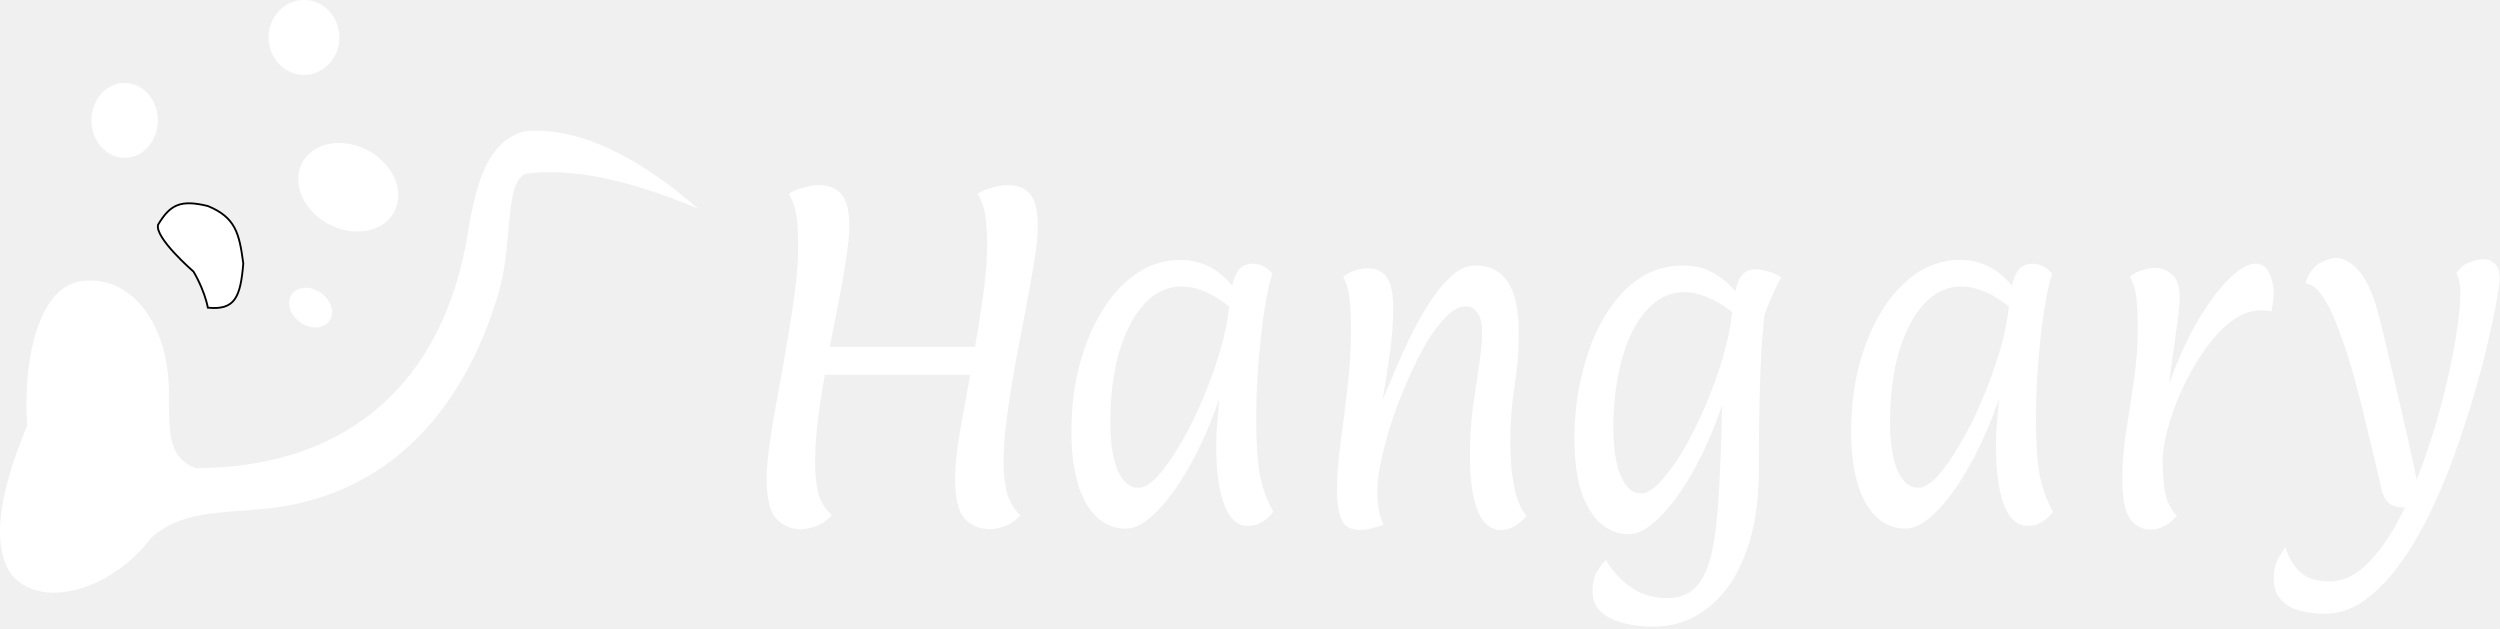
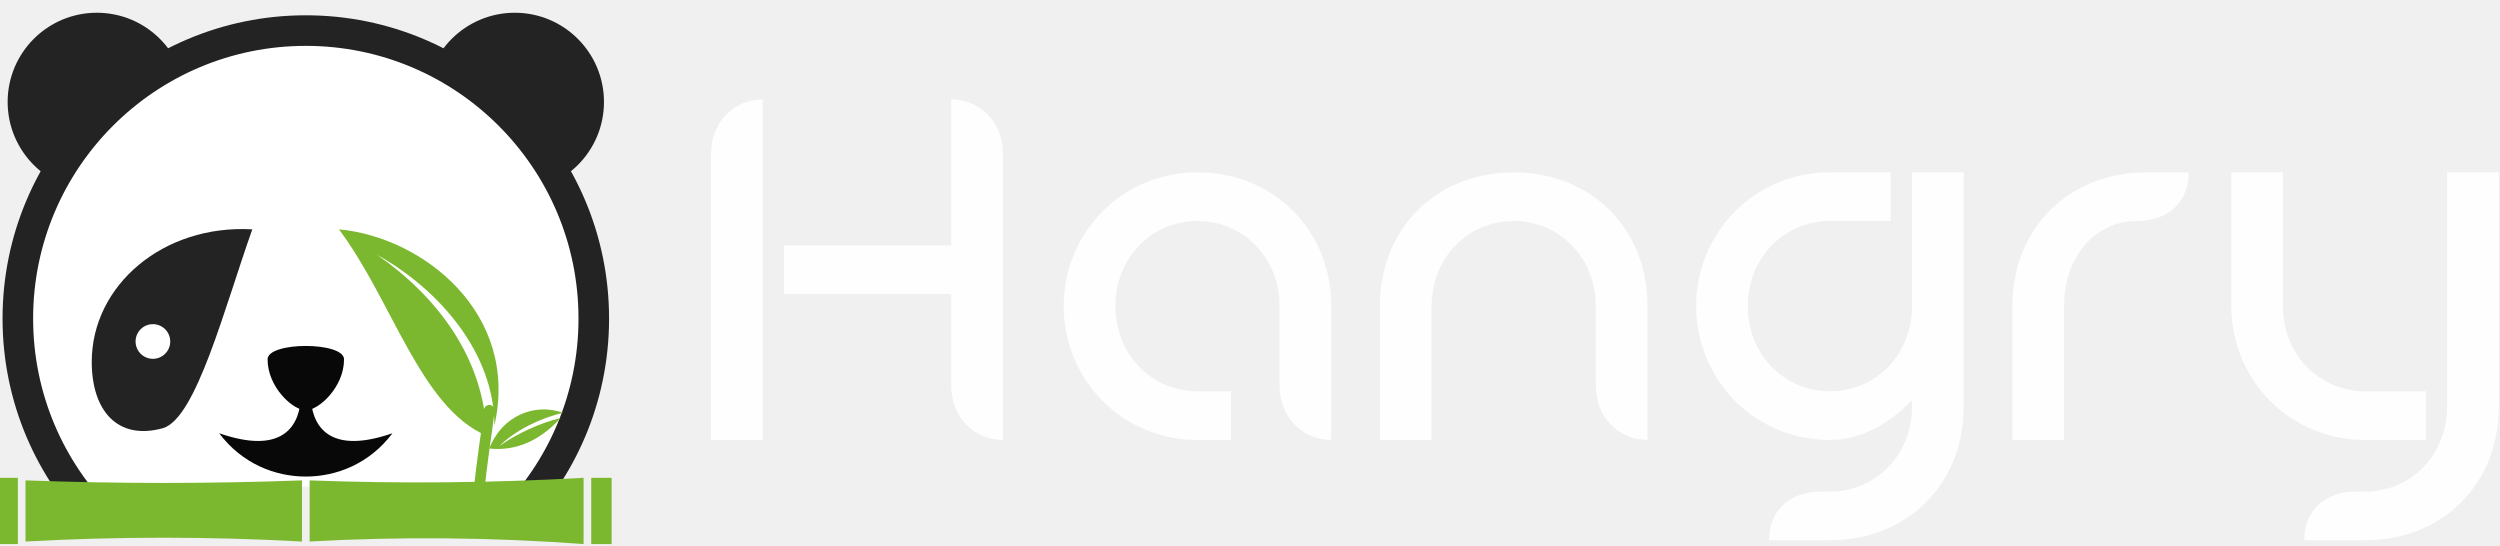
- <svg xmlns="http://www.w3.org/2000/svg" width="1337" height="336" viewBox="0 0 1337 336" fill="none">
-   <path d="M1243.33 328.218C1239.11 328.218 1234.88 327.738 1230.66 326.777C1226.43 325.816 1222.93 323.895 1220.16 321.013C1217.39 318.268 1216 314.288 1216 309.073C1216 304.956 1216.79 301.524 1218.38 298.78C1219.83 296.035 1221.15 293.976 1222.34 292.604C1224.05 298.505 1226.76 303.034 1230.46 306.191C1234.02 309.347 1239.17 310.926 1245.91 310.926C1253.56 310.926 1260.76 307.289 1267.49 300.015C1274.36 292.741 1280.57 283.203 1286.11 271.4C1282.02 271.4 1279.11 270.576 1277.4 268.929C1275.68 267.282 1274.49 265.087 1273.83 262.342C1271.59 252.598 1269.21 242.579 1266.7 232.286C1264.32 221.992 1261.82 212.042 1259.18 202.435C1256.53 192.828 1253.76 184.251 1250.86 176.702C1248.08 169.017 1245.18 162.978 1242.14 158.586C1239.11 154.057 1236 151.724 1232.83 151.587C1234.55 146.372 1237.06 142.803 1240.36 140.882C1243.79 138.961 1246.7 138 1249.07 138C1252.51 138 1256.01 139.578 1259.57 142.735C1263.14 145.891 1266.37 151.381 1269.28 159.204C1270.2 161.537 1271.32 165.38 1272.64 170.732C1274.1 176.085 1275.61 182.329 1277.2 189.466C1278.91 196.465 1280.7 203.945 1282.55 211.905C1284.39 219.865 1286.18 227.688 1287.89 235.374C1289.61 243.059 1291.13 250.127 1292.45 256.578C1296.15 247.108 1299.45 237.501 1302.35 227.757C1305.26 218.012 1307.7 208.611 1309.68 199.553C1311.66 190.495 1313.18 182.261 1314.23 174.85C1315.29 167.301 1315.82 161.057 1315.82 156.116C1315.82 152.136 1315.09 148.842 1313.64 146.235C1315.49 143.215 1317.87 141.225 1320.77 140.264C1323.67 139.167 1325.99 138.618 1327.7 138.618C1330.47 138.618 1332.65 139.441 1334.24 141.088C1335.95 142.598 1336.81 145.274 1336.81 149.117C1336.81 150.901 1336.28 154.812 1335.23 160.851C1334.17 166.89 1332.59 174.369 1330.47 183.29C1328.49 192.074 1325.92 201.749 1322.75 212.317C1319.71 222.747 1316.21 233.384 1312.25 244.226C1308.29 255.068 1303.87 265.498 1298.98 275.517C1294.1 285.536 1288.75 294.456 1282.94 302.279C1277.13 310.239 1270.93 316.553 1264.32 321.219C1257.72 325.885 1250.73 328.218 1243.33 328.218Z" fill="white" />
-   <path d="M1150.45 283.252C1145.83 283.252 1142.06 281.33 1139.16 277.488C1136.39 273.645 1135 266.508 1135 256.078C1135 247.98 1135.66 239.609 1136.98 230.962C1138.43 222.316 1139.82 213.327 1141.14 203.994C1142.59 194.662 1143.32 184.849 1143.32 174.556C1143.32 170.164 1143.12 165.635 1142.72 160.969C1142.33 156.165 1141.14 151.842 1139.16 147.999C1140.61 146.49 1142.72 145.323 1145.5 144.5C1148.27 143.676 1150.58 143.264 1152.43 143.264C1155.86 143.264 1158.9 144.431 1161.54 146.764C1164.31 149.097 1165.7 153.146 1165.7 158.91C1165.7 162.89 1165.04 169.135 1163.72 177.644C1162.53 186.153 1161.27 195.417 1159.95 205.435C1164.97 191.574 1170.39 179.84 1176.19 170.233C1182 160.626 1187.55 153.352 1192.83 148.411C1198.11 143.47 1202.54 141 1206.1 141C1208.61 141 1210.59 141.892 1212.04 143.676C1213.49 145.46 1214.48 147.519 1215.01 149.852C1215.67 152.185 1216 154.313 1216 156.234C1216 157.881 1215.87 159.665 1215.61 161.586C1215.34 163.508 1215.08 165.155 1214.82 166.527C1212.83 166.115 1210.99 165.91 1209.27 165.91C1203.86 165.91 1198.51 167.9 1193.23 171.88C1188.08 175.86 1183.26 181.075 1178.77 187.525C1174.41 193.838 1170.52 200.632 1167.08 207.906C1163.78 215.18 1161.21 222.248 1159.36 229.11C1157.51 235.835 1156.59 241.461 1156.59 245.99C1156.59 252.166 1156.98 257.793 1157.78 262.871C1158.7 267.812 1160.81 272.135 1164.11 275.841C1161.61 278.86 1159.1 280.85 1156.59 281.811C1154.08 282.771 1152.03 283.252 1150.45 283.252Z" fill="white" />
-   <path d="M1019.11 282.693C1010.14 282.693 1003.01 278.095 997.724 268.9C992.575 259.705 990 247.078 990 231.021C990 218.12 991.452 206.112 994.357 194.995C997.394 183.741 1001.55 173.928 1006.83 165.556C1012.12 157.185 1018.26 150.666 1025.25 145.999C1032.25 141.333 1039.84 139 1048.03 139C1059.25 139 1068.56 143.598 1075.95 152.793C1077.01 148.538 1078.33 145.519 1079.92 143.735C1081.63 141.951 1083.94 141.059 1086.85 141.059C1090.94 141.059 1094.51 142.843 1097.54 146.411C1096.35 149.705 1095.23 154.303 1094.18 160.204C1093.12 165.968 1092.2 172.487 1091.4 179.761C1090.61 186.898 1089.95 194.377 1089.42 202.2C1089.03 209.886 1088.83 217.297 1088.83 224.433C1088.83 236.785 1089.49 246.667 1090.81 254.078C1092.26 261.352 1094.64 267.871 1097.94 273.635C1094.11 278.713 1089.62 281.252 1084.47 281.252C1078.93 281.252 1074.7 277.546 1071.8 270.135C1068.89 262.724 1067.44 251.951 1067.44 237.815C1067.44 235.756 1067.5 233.286 1067.64 230.403C1067.9 227.384 1068.16 224.365 1068.43 221.345C1068.69 218.189 1068.89 215.513 1069.02 213.317C1064.53 226.492 1059.32 238.364 1053.38 248.931C1047.57 259.362 1041.63 267.596 1035.55 273.635C1029.61 279.673 1024.13 282.693 1019.11 282.693ZM1025.85 260.871C1028.88 260.871 1032.32 258.813 1036.15 254.695C1039.98 250.441 1043.94 244.814 1048.03 237.815C1052.25 230.815 1056.15 223.061 1059.71 214.552C1063.41 206.043 1066.58 197.397 1069.22 188.613C1071.86 179.83 1073.58 171.595 1074.37 163.909C1065.39 156.773 1056.88 153.205 1048.82 153.205C1041.43 153.205 1034.83 156.293 1029.02 162.468C1023.34 168.644 1018.85 177.222 1015.55 188.201C1012.38 199.044 1010.8 211.601 1010.8 225.874C1010.8 236.717 1012.12 245.294 1014.76 251.607C1017.53 257.783 1021.23 260.871 1025.85 260.871Z" fill="white" />
-   <path d="M883.789 335.1C880.488 335.1 876.989 334.826 873.292 334.277C869.595 333.728 866.096 332.767 862.795 331.394C859.495 330.022 856.788 328.101 854.675 325.63C852.695 323.16 851.705 319.935 851.705 315.955C851.705 311.837 852.497 308.406 854.081 305.662C855.798 302.917 857.382 300.858 858.834 299.486C862.267 305.387 866.756 310.259 872.302 314.102C877.847 317.945 884.251 319.866 891.513 319.866C898.115 319.866 903.264 317.876 906.961 313.896C910.79 309.916 913.629 303.74 915.477 295.368C917.326 287.134 918.58 276.498 919.24 263.46C920.033 250.421 920.627 234.776 921.023 216.523C916.402 230.11 911.12 242.118 905.179 252.549C899.369 262.842 893.428 270.939 887.354 276.841C881.412 282.742 875.999 285.693 871.114 285.693C865.964 285.693 861.145 283.977 856.656 280.546C852.299 276.978 848.734 271.42 845.961 263.871C843.32 256.186 842 246.236 842 234.021C842 225.786 842.726 217.346 844.179 208.7C845.763 200.054 848.074 191.75 851.11 183.79C854.147 175.83 857.976 168.762 862.597 162.586C867.219 156.273 872.632 151.264 878.838 147.558C885.175 143.853 892.239 142 900.029 142C906.235 142 911.648 143.304 916.27 145.911C920.891 148.519 924.786 151.813 927.955 155.793C929.011 151.264 930.397 148.176 932.114 146.529C933.83 144.882 936.075 144.059 938.848 144.059C941.092 144.059 943.469 144.47 945.977 145.294C948.618 145.98 950.797 147.009 952.513 148.382C951.193 150.852 949.74 153.803 948.156 157.234C946.572 160.665 945.053 164.371 943.601 168.351C943.073 173.428 942.544 179.604 942.016 186.878C941.62 194.152 941.29 203.073 941.026 213.641C940.762 224.071 940.63 236.766 940.63 251.725C940.63 268.743 938.253 283.497 933.5 295.986C928.879 308.475 922.277 318.082 913.695 324.807C905.245 331.669 895.276 335.1 883.789 335.1ZM877.847 263.871C880.752 263.871 884.119 261.813 887.948 257.695C891.909 253.441 895.936 247.882 900.029 241.02C904.122 234.021 908.017 226.267 911.714 217.758C915.411 209.249 918.58 200.602 921.221 191.819C923.862 182.898 925.578 174.595 926.37 166.909C921.617 163.204 917.128 160.528 912.903 158.881C908.678 157.097 904.65 156.205 900.821 156.205C894.88 156.205 889.532 158.126 884.779 161.969C880.026 165.812 875.999 171.095 872.698 177.82C869.529 184.408 867.087 192.093 865.37 200.877C863.654 209.66 862.795 218.993 862.795 228.874C862.795 235.325 863.324 241.226 864.38 246.579C865.436 251.794 867.087 255.98 869.331 259.136C871.576 262.293 874.415 263.871 877.847 263.871Z" fill="white" />
-   <path d="M727.675 283.428C722.394 283.428 718.961 281.507 717.377 277.664C715.792 273.821 715 268.881 715 262.842C715 255.568 715.594 247.265 716.782 237.932C718.103 228.6 719.357 218.65 720.545 208.082C721.866 197.377 722.526 186.604 722.526 175.762C722.526 170.821 722.328 166.017 721.932 161.351C721.536 156.548 720.347 152.156 718.367 148.176C719.819 146.666 721.866 145.5 724.507 144.676C727.279 143.853 729.59 143.441 731.438 143.441C735.928 143.441 739.294 145.019 741.539 148.176C743.916 151.332 745.104 156.959 745.104 165.057C745.104 172.056 744.51 179.948 743.322 188.731C742.133 197.515 740.813 205.955 739.36 214.052C742.793 205.818 746.358 197.446 750.055 188.937C753.884 180.428 757.911 172.674 762.137 165.674C766.362 158.538 770.719 152.842 775.208 148.588C779.697 144.196 784.318 142 789.072 142C804.52 142 812.244 153.871 812.244 177.614C812.244 187.77 811.452 197.652 809.867 207.259C808.415 216.728 807.689 226.541 807.689 236.697C807.689 240.677 807.887 245.206 808.283 250.284C808.811 255.362 809.669 260.234 810.858 264.901C812.178 269.43 814.026 273.135 816.403 276.017C814.026 278.625 811.65 280.546 809.273 281.781C807.029 282.879 804.784 283.428 802.539 283.428C797.126 283.428 793.033 279.997 790.26 273.135C787.487 266.136 786.101 256.254 786.101 243.491C786.101 234.707 786.629 226.198 787.685 217.964C788.874 209.592 789.996 201.975 791.052 195.113C792.109 188.113 792.637 182.281 792.637 177.614C792.637 173.223 791.844 169.86 790.26 167.527C788.676 165.057 786.431 163.822 783.526 163.822C780.489 163.822 777.189 165.606 773.624 169.174C770.059 172.605 766.494 177.271 762.929 183.173C759.496 189.074 756.195 195.662 753.026 202.936C749.857 210.072 747.019 217.346 744.51 224.757C742.133 232.168 740.219 239.168 738.766 245.755C737.314 252.206 736.588 257.764 736.588 262.43C736.588 266.685 736.918 270.459 737.578 273.753C738.37 277.047 739.162 279.311 739.955 280.546C737.446 281.507 735.201 282.193 733.221 282.605C731.24 283.154 729.392 283.428 727.675 283.428Z" fill="white" />
-   <path d="M602.114 282.693C593.135 282.693 586.005 278.095 580.724 268.9C575.575 259.705 573 247.078 573 231.021C573 218.12 574.452 206.112 577.357 194.995C580.394 183.741 584.553 173.928 589.834 165.556C595.116 157.185 601.255 150.666 608.253 145.999C615.251 141.333 622.843 139 631.029 139C642.252 139 651.561 143.598 658.955 152.793C660.011 148.538 661.331 145.519 662.916 143.735C664.632 141.951 666.943 141.059 669.848 141.059C673.941 141.059 677.506 142.843 680.543 146.411C679.354 149.705 678.232 154.303 677.176 160.204C676.119 165.968 675.195 172.487 674.403 179.761C673.611 186.898 672.951 194.377 672.422 202.2C672.026 209.886 671.828 217.297 671.828 224.433C671.828 236.785 672.488 246.667 673.809 254.078C675.261 261.352 677.638 267.871 680.939 273.635C677.11 278.713 672.62 281.252 667.471 281.252C661.926 281.252 657.7 277.546 654.796 270.135C651.891 262.724 650.439 251.951 650.439 237.815C650.439 235.756 650.505 233.286 650.637 230.403C650.901 227.384 651.165 224.365 651.429 221.345C651.693 218.189 651.891 215.513 652.023 213.317C647.534 226.492 642.318 238.364 636.377 248.931C630.567 259.362 624.626 267.596 618.552 273.635C612.61 279.673 607.131 282.693 602.114 282.693ZM608.848 260.871C611.884 260.871 615.317 258.813 619.146 254.695C622.975 250.441 626.936 244.814 631.029 237.815C635.255 230.815 639.15 223.061 642.714 214.552C646.411 206.043 649.58 197.397 652.221 188.613C654.862 179.83 656.578 171.595 657.37 163.909C648.392 156.773 639.876 153.205 631.822 153.205C624.428 153.205 617.826 156.293 612.016 162.468C606.339 168.644 601.85 177.222 598.549 188.201C595.38 199.044 593.796 211.601 593.796 225.874C593.796 236.717 595.116 245.294 597.757 251.607C600.529 257.783 604.226 260.871 608.848 260.871Z" fill="white" />
-   <path d="M428.541 283C422.995 283 418.478 281.083 414.992 277.25C411.664 273.417 410 266.298 410 255.893C410 250.964 410.555 244.667 411.664 237C412.773 229.196 414.199 220.64 415.943 211.33C417.686 202.021 419.35 192.574 420.934 182.991C422.678 173.271 424.104 163.961 425.213 155.062C426.322 146.164 426.877 138.292 426.877 131.446C426.877 126.518 426.639 121.726 426.164 117.071C425.689 112.28 424.262 107.83 421.885 103.723C423.628 102.354 426.164 101.259 429.492 100.438C432.82 99.479 435.593 99 437.811 99C443.199 99 447.24 100.643 449.934 103.929C452.787 107.077 454.213 112.69 454.213 120.768C454.213 125.286 453.658 130.967 452.549 137.812C451.598 144.658 450.331 152.119 448.746 160.196C447.161 168.274 445.497 176.693 443.754 185.455H521.484C523.227 175.461 524.732 165.741 526 156.295C527.268 146.848 527.902 138.565 527.902 131.446C527.902 126.518 527.664 121.726 527.189 117.071C526.713 112.28 525.287 107.83 522.91 103.723C524.653 102.354 527.109 101.259 530.279 100.438C533.607 99.479 536.459 99 538.836 99C544.224 99 548.265 100.643 550.959 103.929C553.653 107.077 555 112.69 555 120.768C555 125.833 554.366 132.199 553.098 139.866C551.831 147.533 550.325 156.021 548.582 165.33C546.839 174.503 545.016 183.949 543.115 193.67C541.372 203.39 539.866 212.905 538.598 222.214C537.331 231.387 536.697 239.807 536.697 247.473C536.697 252.812 537.251 257.946 538.361 262.875C539.47 267.667 541.926 271.911 545.73 275.607C542.877 278.619 539.945 280.604 536.934 281.562C533.924 282.521 531.388 283 529.328 283C523.781 283 519.265 281.083 515.779 277.25C512.451 273.417 510.787 266.298 510.787 255.893C510.787 249.869 511.579 241.929 513.164 232.071C514.907 222.214 516.809 211.673 518.869 200.446H441.139C439.555 208.935 438.287 217.217 437.336 225.295C436.385 233.372 435.91 240.765 435.91 247.473C435.91 252.812 436.385 257.946 437.336 262.875C438.445 267.667 440.981 271.911 444.943 275.607C441.932 278.619 438.921 280.604 435.91 281.562C432.899 282.521 430.443 283 428.541 283Z" fill="white" />
-   <path d="M162.556 40.055C173.018 40.055 181.499 31.088 181.499 20.028C181.499 8.967 173.018 0 162.556 0C152.093 0 143.612 8.967 143.612 20.028C143.612 31.088 152.093 40.055 162.556 40.055Z" fill="white" />
-   <path d="M66.655 84.402C76.464 84.402 84.415 75.435 84.415 64.374C84.415 53.313 76.464 44.347 66.655 44.347C56.847 44.347 48.896 53.313 48.896 64.374C48.896 75.435 56.847 84.402 66.655 84.402Z" fill="white" />
-   <path d="M181.332 122.246C195.859 126.95 209.83 120.864 212.538 108.653C215.245 96.443 205.664 82.732 191.138 78.029C176.611 73.326 162.639 79.412 159.932 91.622C157.224 103.832 166.805 117.543 181.332 122.246Z" fill="white" />
-   <path d="M163.273 173.922C169.417 176.624 175.667 174.602 177.233 169.405C178.798 164.208 175.086 157.804 168.942 155.102C162.797 152.4 156.547 154.422 154.982 159.619C153.416 164.816 157.128 171.22 163.273 173.922Z" fill="white" />
-   <path d="M44.16 150.207C71.391 147.345 90.335 174.526 90.335 210.289C90.335 233.178 90.335 244.622 104.542 250.344C180.315 250.344 233.593 210.289 248.984 131.609C253.72 102.999 258.456 75.818 280.951 70.096C316.469 67.235 351.988 92.985 373.299 111.582C346.068 100.138 310.55 88.693 280.951 92.985C269.111 98.707 275.031 131.609 265.559 160.22C245.432 224.595 203.994 264.65 144.796 271.802C115.197 274.664 97.438 273.233 80.863 287.538C61.92 313.288 24.033 327.594 6.274 307.566C-6.75 288.969 2.722 256.067 14.562 227.456C12.194 195.984 19.297 153.068 44.16 150.207Z" fill="white" />
-   <path d="M111.167 110.186C96.675 106.682 91.045 109.253 84.528 120.2C82.709 127.287 103.471 145.234 103.471 145.234C103.471 145.234 109.148 154.418 111.167 164.547C125.613 165.981 128.595 159.045 130.11 140.943C127.976 124.691 125.918 116.274 111.167 110.186Z" fill="white" stroke="black" />
+ <svg xmlns="http://www.w3.org/2000/svg" width="981" height="214" viewBox="0 0 981 214" fill="none">
+   <path d="M279 60.476C279 47.352 288.545 39 299.283 39V172.628H279V60.476Z" fill="#FEFEFE" />
+   <path d="M307.635 96.269H373.255V39C383.993 39 393.538 47.352 393.538 60.476V172.628C382.8 172.628 373.255 164.276 373.255 151.152V115.359H307.635V96.269Z" fill="#FEFEFE" />
+   <path d="M483.021 153.538V172.628H469.897C440.069 172.628 417.4 148.766 417.4 120.131C417.4 91.497 440.069 67.635 469.897 67.635C499.725 67.635 522.393 90.304 522.393 120.131V172.628C511.656 172.628 502.111 164.276 502.111 151.152V120.131C502.111 101.042 487.793 86.724 469.897 86.724C452 86.724 437.683 101.042 437.683 120.131C437.683 139.221 452 153.538 469.897 153.538H483.021Z" fill="#FEFEFE" />
+   <path d="M541.482 120.131C541.482 89.111 564.151 67.635 593.979 67.635C623.807 67.635 646.476 89.111 646.476 120.131V172.628C635.738 172.628 626.193 164.276 626.193 151.152V120.131C626.193 101.042 611.876 86.724 593.979 86.724C576.082 86.724 561.765 101.042 561.765 120.131V172.628H541.482V120.131Z" fill="#FEFEFE" />
+   <path d="M741.924 67.635V86.724H718.062C700.165 86.724 685.848 101.042 685.848 120.131C685.848 139.221 700.165 153.538 718.062 153.538C735.959 153.538 750.276 139.221 750.276 120.131V67.635H770.559V159.504C770.559 190.524 747.89 212 718.062 212H694.2C694.2 200.069 702.552 192.911 714.483 192.911H718.062C735.959 192.911 750.276 178.593 750.276 159.504V157.118C740.731 166.662 729.993 172.628 718.062 172.628C688.234 172.628 665.565 148.766 665.565 120.131C665.565 91.497 688.234 67.635 718.062 67.635H741.924Z" fill="#FEFEFE" />
+   <path d="M789.648 120.131C789.648 89.111 812.317 67.635 842.145 67.635H858.848C858.848 79.566 850.497 86.724 838.566 86.724C821.862 86.724 809.931 101.042 809.931 120.131V172.628H789.648V120.131Z" fill="#FEFEFE" />
+   <path d="M875.552 67.635H895.835V120.131C895.835 139.221 910.152 153.538 928.048 153.538H951.91V172.628H928.048C898.221 172.628 875.552 148.766 875.552 120.131V67.635Z" fill="#FEFEFE" />
+   <path d="M960.261 67.635H980.544V159.504C980.544 190.524 957.875 212 928.048 212H904.186C904.186 200.069 912.537 192.911 924.468 192.911H928.048C945.944 192.911 960.261 178.593 960.261 159.504V67.635Z" fill="#FEFEFE" />
+   <path d="M38 75C57.33 75 73 59.33 73 40C73 20.67 57.33 5 38 5C18.67 5 3 20.67 3 40C3 59.33 18.67 75 38 75Z" fill="#232323" />
+   <path d="M202 75C221.33 75 237 59.33 237 40C237 20.67 221.33 5 202 5C182.67 5 167 20.67 167 40C167 59.33 182.67 75 202 75Z" fill="#232323" />
+   <mask id="mask0_110_209" style="mask-type:luminance" maskUnits="userSpaceOnUse" x="0" y="0" width="240" height="191">
+     <path d="M240 0H0V191H240V0Z" fill="white" />
+   </mask>
+   <g mask="url(#mask0_110_209)">
+     <path d="M120 238C182.408 238 233 187.408 233 125C233 62.592 182.408 12 120 12C57.592 12 7 62.592 7 125C7 187.408 57.592 238 120 238Z" fill="white" stroke-width="12" stroke="#232323" />
+   </g>
+   <path d="M99 90C64 88 36 112 36 142C36 161 46 173 64 168C77 164 88 121 99 90Z" fill="#232323" />
+   <path d="M60 140.8C63.756 140.8 66.8 137.756 66.8 134C66.8 130.245 63.756 127.2 60 127.2C56.245 127.2 53.2 130.245 53.2 134C53.2 137.756 56.245 140.8 60 140.8Z" fill="white" />
+   <path d="M105 141C105 134 135 134 135 141C135 152 125 161 120 161C115 161 105 152 105 141Z" fill="#080808" />
+   <path d="M118 157H122C123 169 131 178 154 170C145 182 132 187 120 187C108 187 95 182 86 170C109 178 117 169 118 157Z" fill="#080808" />
+   <path d="M133 90C166 93 204 123 194 167C194 139 173 114 148 100C171 116 190 140 191 171C165 160 154 118 133 90Z" fill="#7CB82F" />
+   <path d="M188 193C189 181 191 170 192 161" stroke-width="4.2" stroke-linecap="round" stroke="#7CB82F" />
+   <path d="M192 176C197 163 210 158 221 162C212 164 202 169 196 175C203 170 212 166 220 164C211 174 201 177 192 176Z" fill="#7CB82F" />
+   <path d="M0 187.5H7V213.5H0V187.5Z" fill="#7CB82F" />
+   <path d="M10 188.5C46 189.833 82.167 189.833 118.5 188.5V212.5C82.167 210.5 46 210.5 10 212.5V188.5Z" fill="#7CB82F" />
+   <path d="M121.5 188.5C157.167 189.833 193 189.5 229 187.5V213.5C193 210.833 157.167 210.5 121.5 212.5V188.5Z" fill="#7CB82F" />
+   <path d="M232 187.5H240V213.5H232V187.5Z" fill="#7CB82F" />
</svg>
